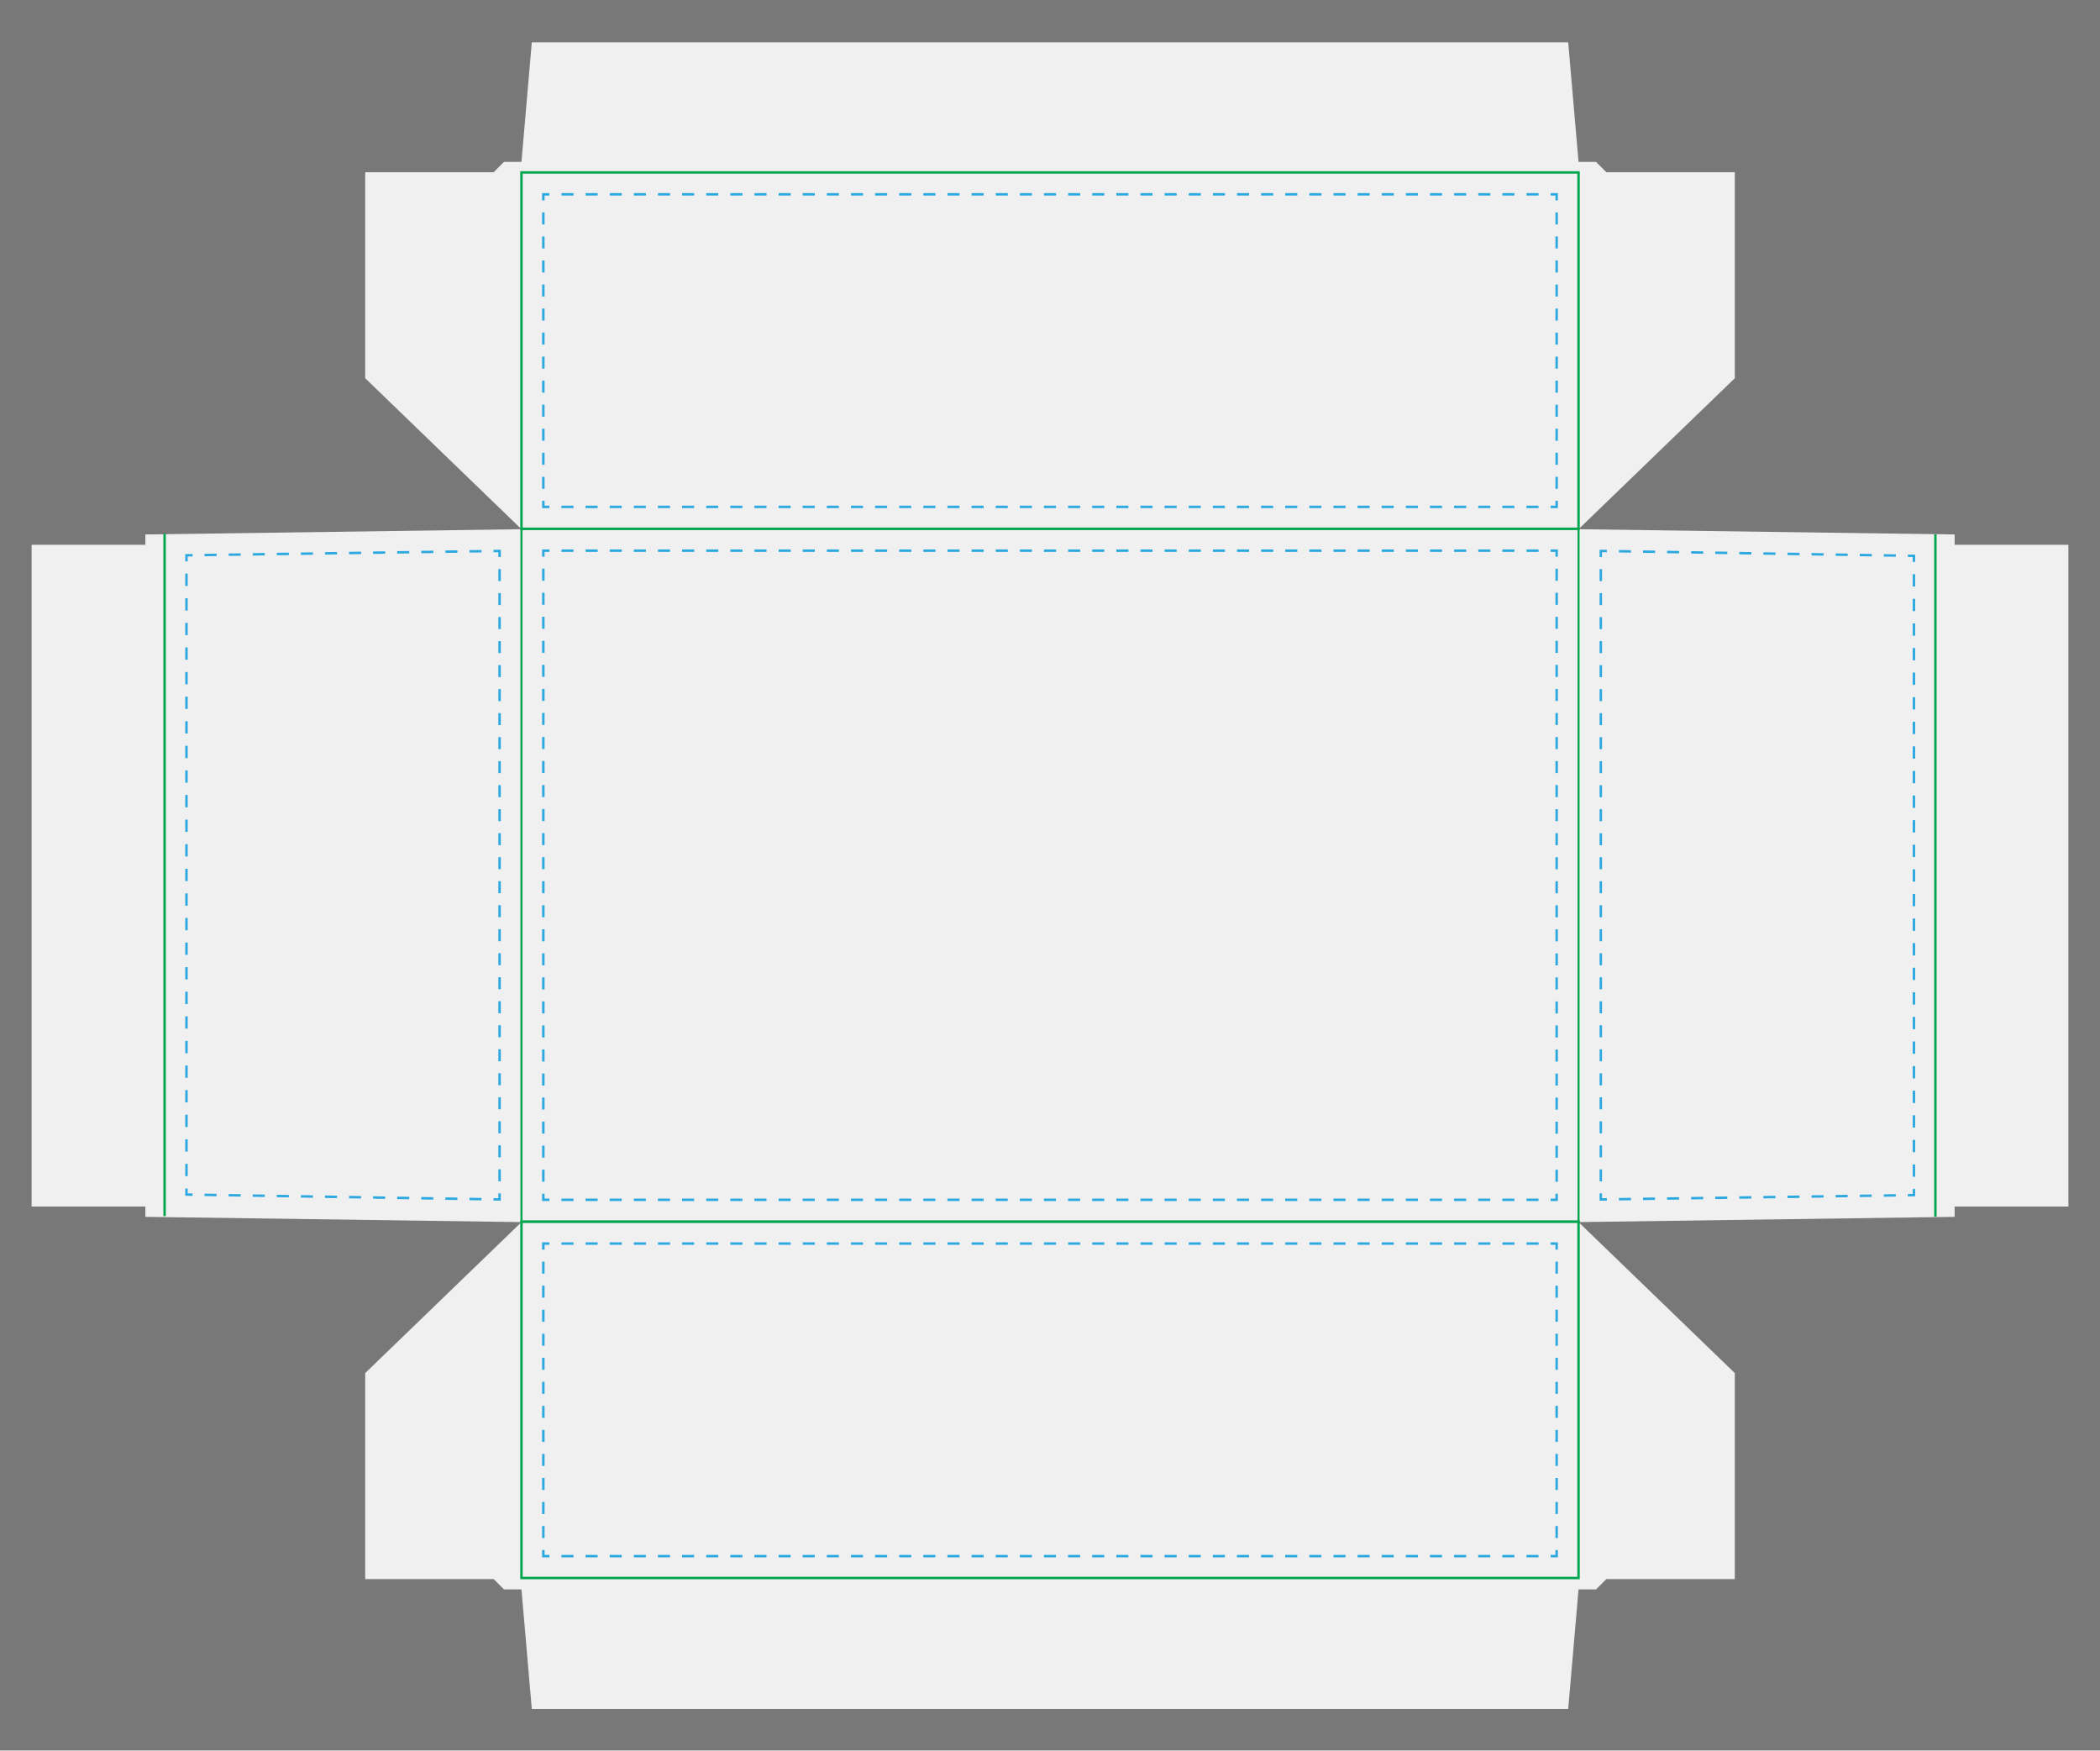
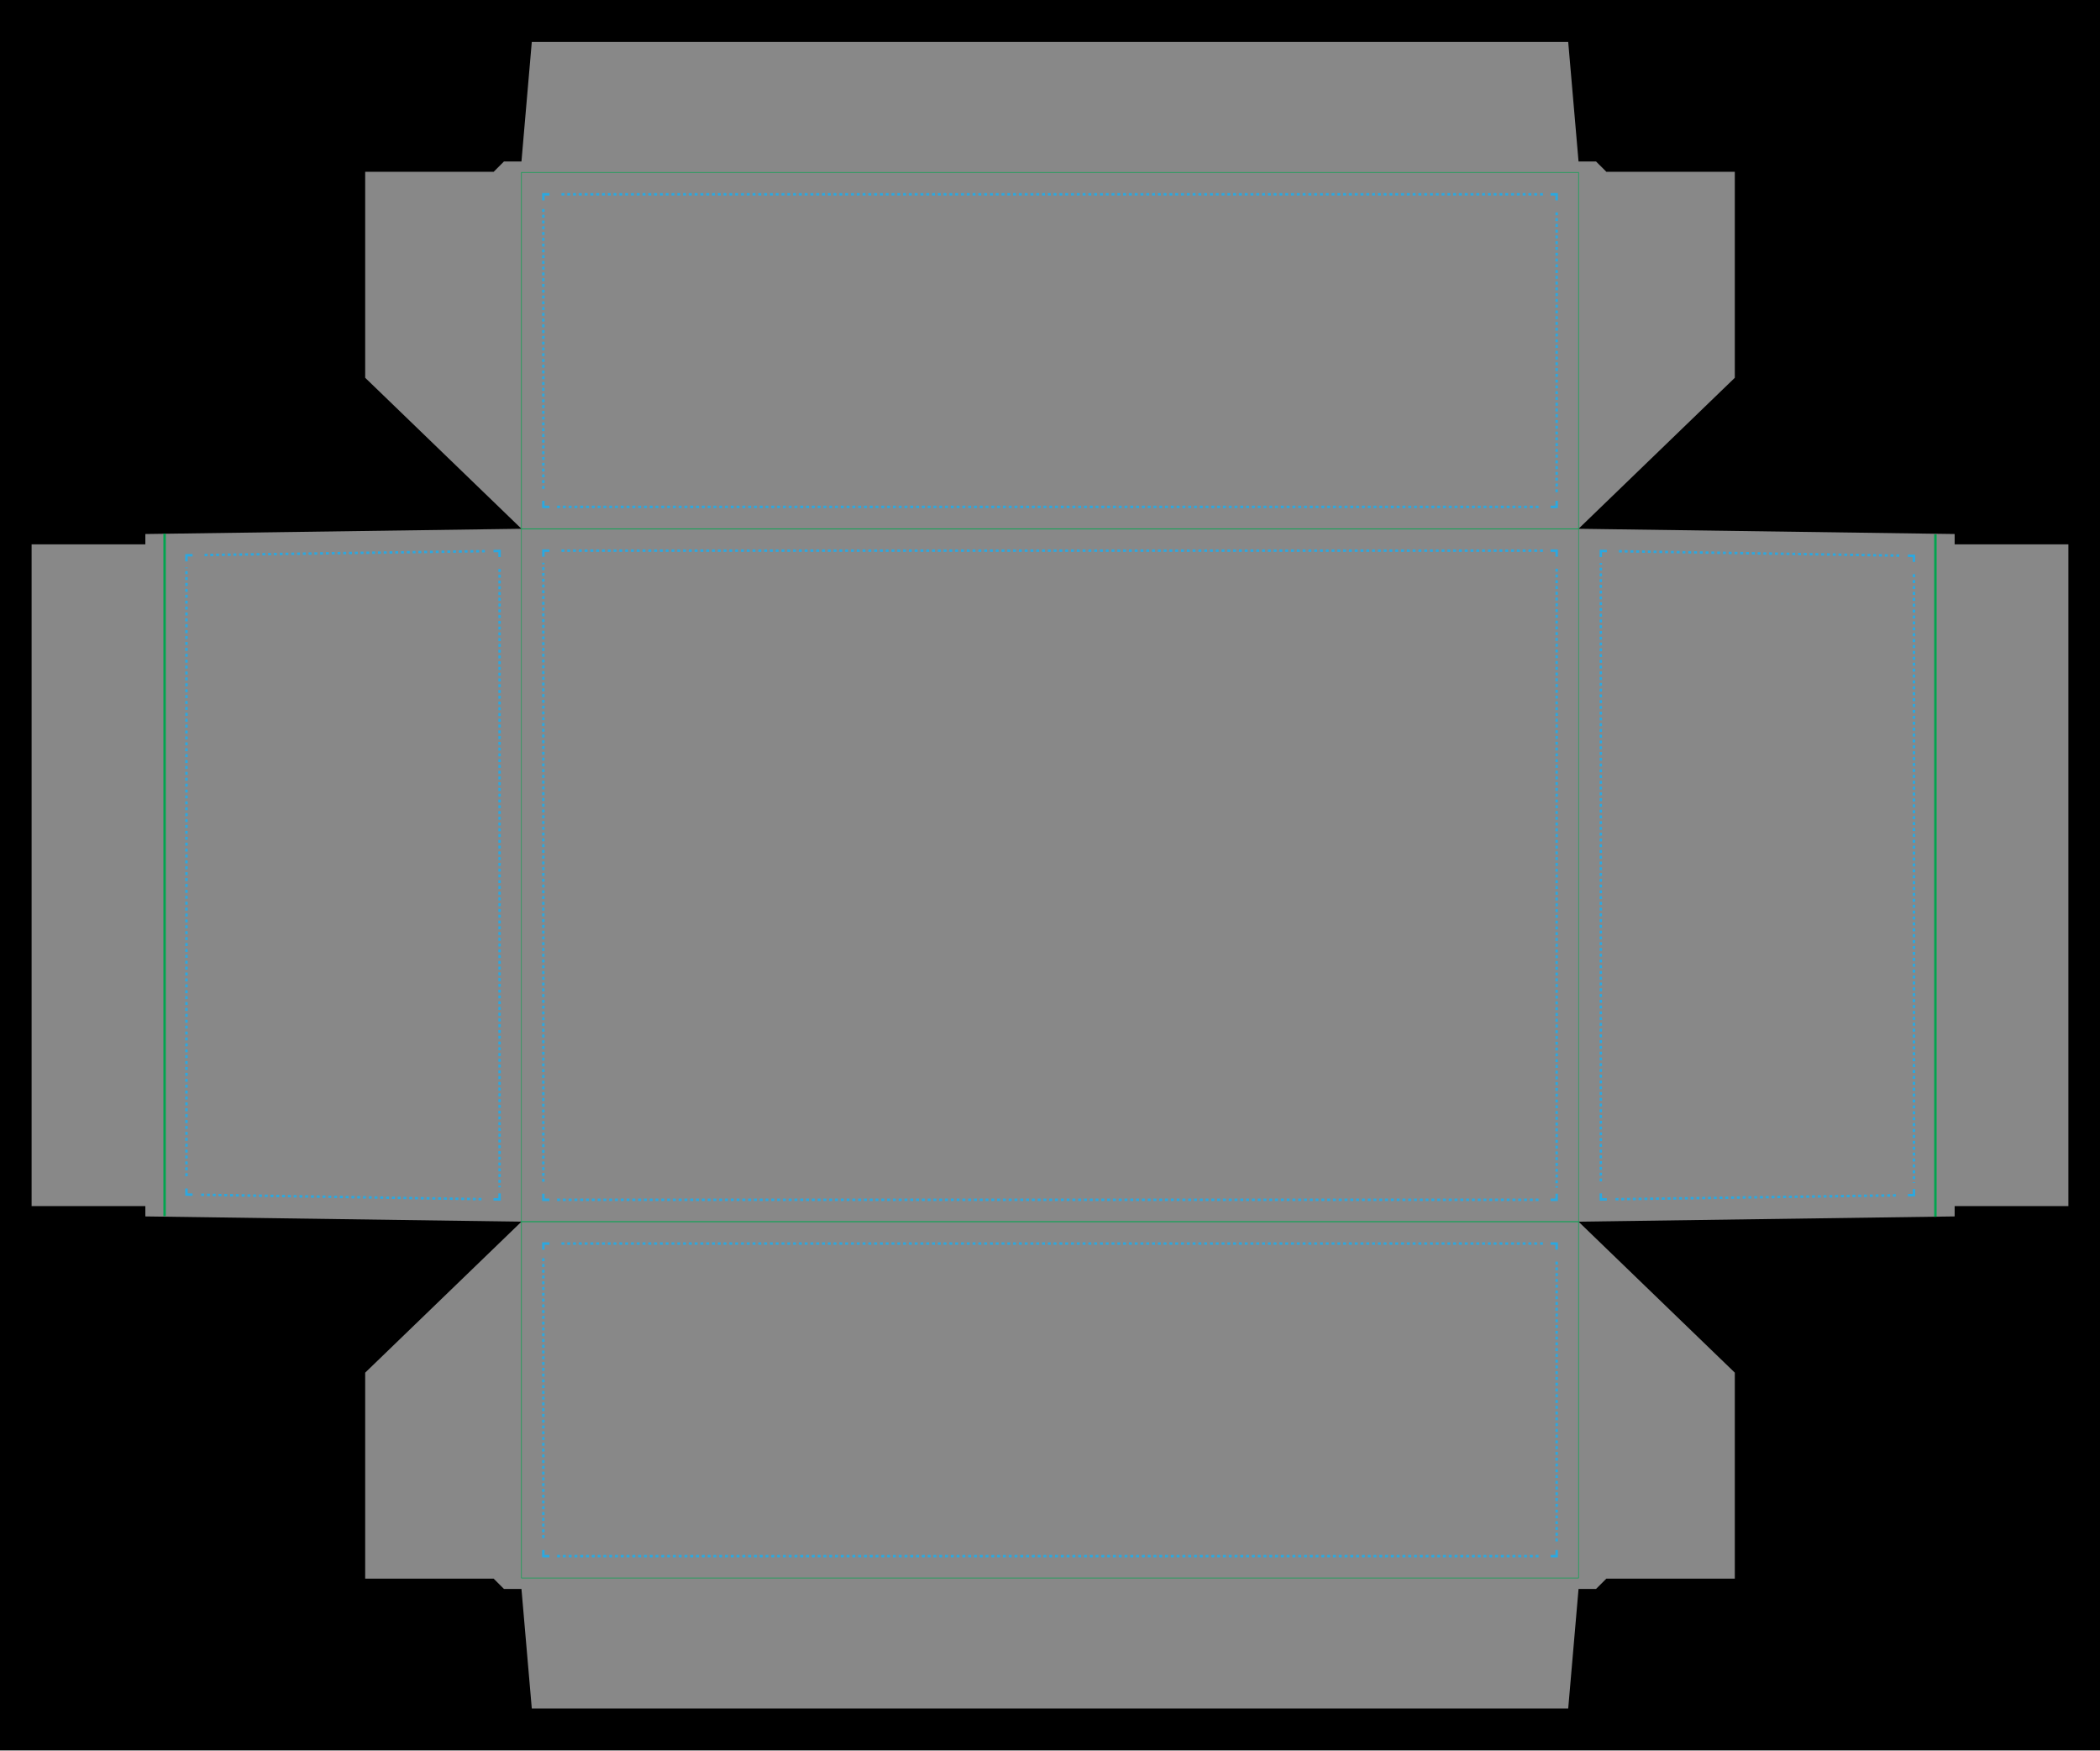
- <svg xmlns="http://www.w3.org/2000/svg" viewBox="0 0 3600 3000" version="1.1" id="svg30950" width="3600" height="3000">
-   <defs id="defs30234">
-     <style id="style30232">
+ <svg xmlns="http://www.w3.org/2000/svg" viewBox="0 0 3600 3000" width="3600" height="3000" version="1.1" id="svg193">
+   <defs id="defs193">
+     <defs id="defs1">
+       <style id="style1">
      .cls-1, .cls-2, .cls-3, .cls-4, .cls-5, .cls-6, .cls-7, .cls-8, .cls-9, .cls-10, .cls-11, .cls-12, .cls-13, .cls-14, .cls-15, .cls-16, .cls-17, .cls-18 {
        fill: none;
      }

      .cls-19 {
        letter-spacing: -.018em;
      }

      .cls-20 {
        font-size: 10.147px;
      }

      .cls-20, .cls-21, .cls-22 {
        font-family: Arial-Black, Arial Black;
      }

      .cls-20, .cls-21, .cls-22, .cls-23, .cls-24, .cls-25, .cls-26, .cls-27 {
        isolation: isolate;
      }

      .cls-20, .cls-21, .cls-22, .cls-27 {
        fill: #231f20;
      }

      .cls-21 {
        font-size: 12.177px;
      }

      .cls-28 {
        letter-spacing: -.043em;
      }

      .cls-2 {
        stroke-dasharray: 0 0 4.938 4.938;
      }

      .cls-2, .cls-3, .cls-4, .cls-5, .cls-6, .cls-7, .cls-8, .cls-9, .cls-10, .cls-11, .cls-12, .cls-13, .cls-14, .cls-17, .cls-18 {
        stroke-miterlimit: 10;
      }

      .cls-2, .cls-4, .cls-5, .cls-6, .cls-7, .cls-8, .cls-9, .cls-10, .cls-13, .cls-14 {
        stroke: #2ba8e0;
      }

      .cls-29 {
        letter-spacing: -.034em;
      }

      .cls-30 {
        letter-spacing: -.034em;
      }

      .cls-3 {
        stroke-width: .846px;
      }

      .cls-3, .cls-11, .cls-17, .cls-18 {
        stroke: #00a54e;
      }

      .cls-31 {
        fill: #020202;
      }

      .cls-32, .cls-25 {
        fill: #e9292f;
      }

      .cls-33 {
        fill: #fff;
      }

      .cls-34 {
        fill: #b7d335;
      }

      .cls-35 {
        fill: #d1d2d2;
      }

      .cls-36 {
        fill: #4f4b4c;
      }

      .cls-37 {
        letter-spacing: 0em;
      }

      .cls-22 {
        font-size: 9.001px;
      }

      .cls-23 {
        fill: #919395;
      }

      .cls-23, .cls-24, .cls-25 {
        font-size: 7.501px;
      }

      .cls-23, .cls-24, .cls-25, .cls-27 {
        font-family: Arial-BoldMT, Arial;
      }

      .cls-24 {
        fill: #30a2db;
      }

      .cls-4 {
        stroke-dasharray: 0 0 4.954 4.954;
      }

      .cls-38 {
        letter-spacing: -.025em;
      }

      .cls-39 {
        letter-spacing: -.018em;
      }

      .cls-5 {
        stroke-dasharray: 0 0 4.954 4.954;
      }

      .cls-6 {
        stroke-dasharray: 0 0 4.963 4.963;
      }

      .cls-7 {
        stroke-dasharray: 0 0 4.963 4.963;
      }

      .cls-40 {
        letter-spacing: -.037em;
      }

      .cls-8 {
        stroke-dasharray: 0 0 5.161 5.161;
      }

      .cls-41 {
        letter-spacing: -.037em;
      }

      .cls-42 {
        letter-spacing: .027em;
      }

      .cls-43 {
        letter-spacing: 0em;
      }

      .cls-44 {
        letter-spacing: -.055em;
      }

      .cls-45 {
        letter-spacing: .016em;
      }

      .cls-46 {
        letter-spacing: -.026em;
      }

      .cls-47 {
        letter-spacing: 0em;
      }

      .cls-9 {
        stroke-dasharray: 0 0 4.944 4.944;
      }

      .cls-48 {
        letter-spacing: 0em;
      }

      .cls-10 {
        stroke-dasharray: 0 0 5.058 5.058;
      }

      .cls-12 {
        stroke: red;
      }

      .cls-14 {
        stroke-dasharray: 0 0 4.943 4.943;
      }

      .cls-49 {
-         opacity: .5;
+         opacity: 1;
      }

      .cls-50 {
        letter-spacing: 0em;
      }

      .cls-15 {
        stroke: #919395;
      }

      .cls-16 {
        stroke: #e9292f;
      }

      .cls-51 {
        letter-spacing: -.017em;
      }

      .cls-52 {
        letter-spacing: -.017em;
      }

      .cls-27 {
        font-size: 7.528px;
      }

      .cls-17 {
        stroke-width: .999px;
      }

      .cls-18 {
        stroke-width: .999px;
      }

      .cls-53 {
        letter-spacing: -.026em;
      }
    </style>
+     </defs>
  </defs>
-   <g id="g31492" transform="scale(4.166667)">
-     <g id="Bleed_Zone" data-name="Bleed Zone">
-       <path class="cls-49" d="M 0,0 V 720 H 864 V 0 Z m 851,496.271 h -46.799 v 4.252 l -154.745,2.159 64.296,62.103 v 84.724 h -52.843 l -4.252,4.252 h -7.2 l -4.252,49.179 H 218.797 l -4.252,-49.179 h -7.2 l -4.252,-4.252 h -52.844 v -84.724 l 64.297,-62.103 -154.745,-2.159 v -4.252 H 13.002 V 224.087 h 46.799 v -4.252 L 214.546,217.676 150.25,155.573 V 70.849 h 52.843 l 4.252,-4.252 h 7.2 l 4.252,-49.179 h 426.408 l 4.252,49.179 h 7.2 l 4.252,4.252 h 52.844 v 84.724 l -64.297,62.103 154.745,2.159 v 4.252 H 851 Z" id="path30236" />
-     </g>
-     <g id="Safe_Zone" data-name="Safe Zone">
-       <g id="g30255">
-         <polyline class="cls-13" points="226.045 493.503 223.545 493.503 223.545 491.003" id="polyline30239" />
-         <line class="cls-9" x1="223.545" y1="486.059" x2="223.545" y2="231.468" id="line30241" />
-         <polyline class="cls-13" points="223.545 228.997 223.545 226.497 226.045 226.497" id="polyline30243" />
-         <line class="cls-6" x1="231.008" y1="226.497" x2="635.474" y2="226.497" id="line30245" />
-         <polyline class="cls-13" points="637.955 226.497 640.455 226.497 640.455 228.997" id="polyline30247" />
-         <line class="cls-9" x1="640.455" y1="233.94" x2="640.455" y2="488.531" id="line30249" />
-         <polyline class="cls-13" points="640.455 491.003 640.455 493.503 637.955 493.503" id="polyline30251" />
-         <line class="cls-6" x1="632.992" y1="493.503" x2="228.526" y2="493.503" id="line30253" />
-       </g>
-       <g id="g30273">
-         <polyline class="cls-13" points="226.046 208.497 223.546 208.497 223.546 205.997" id="polyline30257" />
-         <line class="cls-14" x1="223.546" y1="201.054" x2="223.546" y2="84.9" id="line30259" />
-         <polyline class="cls-13" points="223.546 82.428 223.546 79.928 226.046 79.928" id="polyline30261" />
-         <line class="cls-7" x1="231.008" y1="79.928" x2="635.473" y2="79.928" id="line30263" />
-         <polyline class="cls-13" points="637.954 79.928 640.454 79.928 640.454 82.428" id="polyline30265" />
-         <line class="cls-14" x1="640.454" y1="87.371" x2="640.454" y2="203.525" id="line30267" />
-         <polyline class="cls-13" points="640.454 205.997 640.454 208.497 637.954 208.497" id="polyline30269" />
-         <line class="cls-7" x1="632.992" y1="208.497" x2="228.527" y2="208.497" id="line30271" />
-       </g>
-       <g id="g30291">
-         <polyline class="cls-13" points="226.046 640.073 223.546 640.073 223.546 637.573" id="polyline30275" />
-         <line class="cls-14" x1="223.546" y1="632.63" x2="223.546" y2="516.476" id="line30277" />
-         <polyline class="cls-13" points="223.546 514.004 223.546 511.504 226.046 511.504" id="polyline30279" />
-         <line class="cls-7" x1="231.008" y1="511.504" x2="635.473" y2="511.504" id="line30281" />
-         <polyline class="cls-13" points="637.954 511.504 640.454 511.504 640.454 514.004" id="polyline30283" />
-         <line class="cls-14" x1="640.454" y1="518.947" x2="640.454" y2="635.101" id="line30285" />
-         <polyline class="cls-13" points="640.454 637.573 640.454 640.073 637.954 640.073" id="polyline30287" />
-         <line class="cls-7" x1="632.992" y1="640.073" x2="228.527" y2="640.073" id="line30289" />
-       </g>
-       <g id="g30309">
-         <polyline class="cls-13" points="79.219 491.392 76.719 491.354 76.719 488.854" id="polyline30293" />
-         <line class="cls-10" x1="76.719" y1="483.796" x2="76.719" y2="233.431" id="line30295" />
-         <polyline class="cls-13" points="76.719 230.902 76.719 228.402 79.219 228.367" id="polyline30297" />
-         <line class="cls-5" x1="84.172" y1="228.299" x2="200.569" y2="226.69" id="line30299" />
-         <polyline class="cls-13" points="203.045 226.656 205.545 226.622 205.545 229.122" id="polyline30301" />
-         <line class="cls-2" x1="205.545" y1="234.06" x2="205.545" y2="488.392" id="line30303" />
-         <polyline class="cls-13" points="205.545 490.861 205.545 493.361 203.045 493.322" id="polyline30305" />
-         <line class="cls-4" x1="198.092" y1="493.245" x2="81.695" y2="491.431" id="line30307" />
-       </g>
-       <g id="g30327">
-         <polyline class="cls-13" points="784.948 228.59 787.447 228.629 787.447 231.129" id="polyline30311" />
-         <line class="cls-10" x1="787.447" y1="236.187" x2="787.447" y2="486.552" id="line30313" />
-         <polyline class="cls-13" points="787.447 489.081 787.447 491.581 784.948 491.616" id="polyline30315" />
-         <line class="cls-5" x1="779.995" y1="491.684" x2="663.598" y2="493.293" id="line30317" />
-         <polyline class="cls-13" points="661.122 493.327 658.622 493.361 658.622 490.861" id="polyline30319" />
-         <line class="cls-2" x1="658.622" y1="485.923" x2="658.622" y2="231.591" id="line30321" />
-         <polyline class="cls-13" points="658.622 229.122 658.622 226.622 661.121 226.661" id="polyline30323" />
-         <line class="cls-4" x1="666.075" y1="226.738" x2="782.471" y2="228.552" id="line30325" />
-       </g>
-     </g>
-     <g id="Fold_Line" data-name="Fold Line">
-       <rect class="cls-3" x="214.545" y="217.497" width="434.91" height="285.007" id="rect30330" />
-       <rect class="cls-17" x="214.546" y="502.503" width="434.909" height="146.57" id="rect30332" />
-       <rect class="cls-18" x="214.546" y="70.928" width="434.909" height="146.569" id="rect30334" />
-       <g id="g30340">
-         <line class="cls-11" x1="796.281" y1="219.787" x2="796.281" y2="500.475" id="line30336" />
-         <line class="cls-11" x1="67.719" y1="219.525" x2="67.719" y2="500.213" id="line30338" />
-       </g>
-     </g>
-     <g id="Trim_Line" data-name="Trim Line" style="stroke:none">
-       <polygon class="cls-12" points="214.712,502.503 150.416,564.606 150.415,649.33 203.259,649.33 207.511,653.582 214.711,653.582 218.963,702.761 645.371,702.761 649.623,653.582 656.823,653.582 661.075,649.33 713.919,649.33 713.918,564.606 649.622,502.503 804.367,500.344 804.367,496.092 851.166,496.092 851.166,223.908 804.367,223.908 804.367,219.656 649.622,217.497 713.918,155.394 713.919,70.67 661.075,70.67 656.823,66.418 649.623,66.418 645.371,17.239 218.963,17.239 214.711,66.418 207.511,66.418 203.259,70.67 150.415,70.67 150.416,155.394 214.712,217.497 59.967,219.656 59.967,223.908 13.168,223.908 13.168,496.092 59.967,496.092 59.967,500.344 " id="polygon30945" style="stroke:none" />
-       <polygon class="cls-12" points="214.545,502.503 150.249,564.606 150.248,649.33 203.092,649.33 207.344,653.582 214.544,653.582 218.796,702.761 645.204,702.761 649.456,653.582 656.656,653.582 660.908,649.33 713.752,649.33 713.751,564.606 649.455,502.503 804.2,500.344 804.2,496.092 850.999,496.092 850.999,223.908 804.2,223.908 804.2,219.656 649.455,217.497 713.751,155.394 713.752,70.67 660.908,70.67 656.656,66.418 649.456,66.418 645.204,17.239 218.796,17.239 214.544,66.418 207.344,66.418 203.092,70.67 150.248,70.67 150.249,155.394 214.545,217.497 59.8,219.656 59.8,223.908 13.001,223.908 13.001,496.092 59.8,496.092 59.8,500.344 " id="polygon30947" style="stroke:none" />
-     </g>
-   </g>
+   <path class="cls-49" d="M -1.44e-5,-1.2e-5 V 3000 H 3600 V -1.2e-5 Z" id="path1" style="stroke-width:4.167" />
+   <polygon class="cls-12" points="207.344,653.582 214.544,653.582 218.796,702.761 645.204,702.761 649.456,653.582 656.656,653.582 660.908,649.33 713.752,649.33 713.751,564.606 649.455,502.503 804.2,500.344 804.2,496.092 850.999,496.092 850.999,223.908 804.2,223.908 804.2,219.656 649.455,217.497 713.751,155.394 713.752,70.67 660.908,70.67 656.656,66.418 649.456,66.418 645.204,17.239 218.796,17.239 214.544,66.418 207.344,66.418 203.092,70.67 150.248,70.67 150.249,155.394 214.545,217.497 59.8,219.656 59.8,223.908 13.001,223.908 13.001,496.092 59.8,496.092 59.8,500.344 214.545,502.503 150.249,564.606 150.248,649.33 203.092,649.33 " id="clipping" transform="matrix(4.166667,0,0,4.166667,-1.44e-5,-1.2e-5)" style="fill:#888888;fill-opacity:1;stroke:none" />
+   <polyline class="cls-13" points="226.045 493.503 223.545 493.503 223.545 491.003" id="polyline1" transform="matrix(4.166667,0,0,4.166667,-1.44e-5,-1.2e-5)" />
+   <line class="cls-9" x1="931.438" y1="2025.246" x2="931.438" y2="964.45" id="line1" style="stroke-width:4.167" />
+   <polyline class="cls-13" points="223.545 228.997 223.545 226.497 226.045 226.497" id="polyline2" transform="matrix(4.166667,0,0,4.166667,-1.44e-5,-1.2e-5)" />
+   <line class="cls-6" x1="962.533" y1="943.737" x2="2647.808" y2="943.737" id="line2" style="stroke-width:4.167" />
+   <polyline class="cls-13" points="637.955 226.497 640.455 226.497 640.455 228.997" id="polyline3" transform="matrix(4.166667,0,0,4.166667,-1.44e-5,-1.2e-5)" />
+   <line class="cls-9" x1="2668.562" y1="974.75" x2="2668.562" y2="2035.546" id="line3" style="stroke-width:4.167" />
+   <polyline class="cls-13" points="640.455 491.003 640.455 493.503 637.955 493.503" id="polyline4" transform="matrix(4.166667,0,0,4.166667,-1.44e-5,-1.2e-5)" />
+   <line class="cls-6" x1="2637.467" y1="2056.262" x2="952.192" y2="2056.262" id="line4" style="stroke-width:4.167" />
+   <polyline class="cls-13" points="226.046 208.497 223.546 208.497 223.546 205.997" id="polyline5" transform="matrix(4.166667,0,0,4.166667,-1.44e-5,-1.2e-5)" />
+   <line class="cls-14" x1="931.442" y1="837.725" x2="931.442" y2="353.75" id="line5" style="stroke-width:4.167" />
+   <polyline class="cls-13" points="223.546 82.428 223.546 79.928 226.046 79.928" id="polyline6" transform="matrix(4.166667,0,0,4.166667,-1.44e-5,-1.2e-5)" />
+   <line class="cls-7" x1="962.533" y1="333.033" x2="2647.804" y2="333.033" id="line6" style="stroke-width:4.167" />
+   <polyline class="cls-13" points="637.954 79.928 640.454 79.928 640.454 82.428" id="polyline7" transform="matrix(4.166667,0,0,4.166667,-1.44e-5,-1.2e-5)" />
+   <line class="cls-14" x1="2668.558" y1="364.046" x2="2668.558" y2="848.021" id="line7" style="stroke-width:4.167" />
+   <polyline class="cls-13" points="640.454 205.997 640.454 208.497 637.954 208.497" id="polyline8" transform="matrix(4.166667,0,0,4.166667,-1.44e-5,-1.2e-5)" />
+   <line class="cls-7" x1="2637.467" y1="868.737" x2="952.196" y2="868.737" id="line8" style="stroke-width:4.167" />
+   <polyline class="cls-13" points="226.046 640.073 223.546 640.073 223.546 637.573" id="polyline9" transform="matrix(4.166667,0,0,4.166667,-1.44e-5,-1.2e-5)" />
+   <line class="cls-14" x1="931.442" y1="2635.958" x2="931.442" y2="2151.983" id="line9" style="stroke-width:4.167" />
+   <polyline class="cls-13" points="223.546 514.004 223.546 511.504 226.046 511.504" id="polyline10" transform="matrix(4.166667,0,0,4.166667,-1.44e-5,-1.2e-5)" />
+   <line class="cls-7" x1="962.533" y1="2131.267" x2="2647.804" y2="2131.267" id="line10" style="stroke-width:4.167" />
+   <polyline class="cls-13" points="637.954 511.504 640.454 511.504 640.454 514.004" id="polyline11" transform="matrix(4.166667,0,0,4.166667,-1.44e-5,-1.2e-5)" />
+   <line class="cls-14" x1="2668.558" y1="2162.279" x2="2668.558" y2="2646.254" id="line11" style="stroke-width:4.167" />
+   <polyline class="cls-13" points="640.454 637.573 640.454 640.073 637.954 640.073" id="polyline12" transform="matrix(4.166667,0,0,4.166667,-1.44e-5,-1.2e-5)" />
+   <line class="cls-7" x1="2637.467" y1="2666.971" x2="952.196" y2="2666.971" id="line12" style="stroke-width:4.167" />
+   <polyline class="cls-13" points="79.219 491.392 76.719 491.354 76.719 488.854" id="polyline13" transform="matrix(4.166667,0,0,4.166667,-1.44e-5,-1.2e-5)" />
+   <line class="cls-10" x1="319.663" y1="2015.817" x2="319.663" y2="972.629" id="line13" style="stroke-width:4.167" />
+   <polyline class="cls-13" points="76.719 230.902 76.719 228.402 79.219 228.367" id="polyline14" transform="matrix(4.166667,0,0,4.166667,-1.44e-5,-1.2e-5)" />
+   <line class="cls-5" x1="350.717" y1="951.246" x2="835.704" y2="944.542" id="line14" style="stroke-width:4.167" />
+   <polyline class="cls-13" points="203.045 226.656 205.545 226.622 205.545 229.122" id="polyline15" transform="matrix(4.166667,0,0,4.166667,-1.44e-5,-1.2e-5)" />
+   <line class="cls-2" x1="856.438" y1="975.25" x2="856.438" y2="2034.967" id="line15" style="stroke-width:4.167" />
+   <polyline class="cls-13" points="205.545 490.861 205.545 493.361 203.045 493.322" id="polyline16" transform="matrix(4.166667,0,0,4.166667,-1.44e-5,-1.2e-5)" />
+   <line class="cls-4" x1="825.383" y1="2055.188" x2="340.396" y2="2047.629" id="line16" style="stroke-width:4.167" />
+   <polyline class="cls-13" points="784.948 228.59 787.447 228.629 787.447 231.129" id="polyline17" transform="matrix(4.166667,0,0,4.166667,-1.44e-5,-1.2e-5)" />
+   <line class="cls-10" x1="3281.029" y1="984.112" x2="3281.029" y2="2027.3" id="line17" style="stroke-width:4.167" />
+   <polyline class="cls-13" points="787.447 489.081 787.447 491.581 784.948 491.616" id="polyline18" transform="matrix(4.166667,0,0,4.166667,-1.44e-5,-1.2e-5)" />
+   <line class="cls-5" x1="3249.979" y1="2048.683" x2="2764.992" y2="2055.387" id="line18" style="stroke-width:4.167" />
+   <polyline class="cls-13" points="661.122 493.327 658.622 493.361 658.622 490.861" id="polyline19" transform="matrix(4.166667,0,0,4.166667,-1.44e-5,-1.2e-5)" />
+   <line class="cls-2" x1="2744.258" y1="2024.679" x2="2744.258" y2="964.963" id="line19" style="stroke-width:4.167" />
+   <polyline class="cls-13" points="658.622 229.122 658.622 226.622 661.121 226.661" id="polyline20" transform="matrix(4.166667,0,0,4.166667,-1.44e-5,-1.2e-5)" />
+   <line class="cls-4" x1="2775.312" y1="944.742" x2="3260.296" y2="952.3" id="line20" style="stroke-width:4.167" />
+   <rect class="cls-3" x="893.938" y="906.237" width="1812.125" height="1187.529" id="rect20" />
+   <rect class="cls-17" x="893.942" y="2093.762" width="1812.121" height="610.708" id="rect21" />
+   <rect class="cls-18" x="893.942" y="295.533" width="1812.121" height="610.704" id="rect22" />
+   <line class="cls-11" x1="3317.838" y1="915.779" x2="3317.838" y2="2085.312" id="line22" style="stroke-width:4.167" />
+   <line class="cls-11" x1="282.163" y1="914.688" x2="282.163" y2="2084.221" id="line23" style="stroke-width:4.167" />
</svg>
